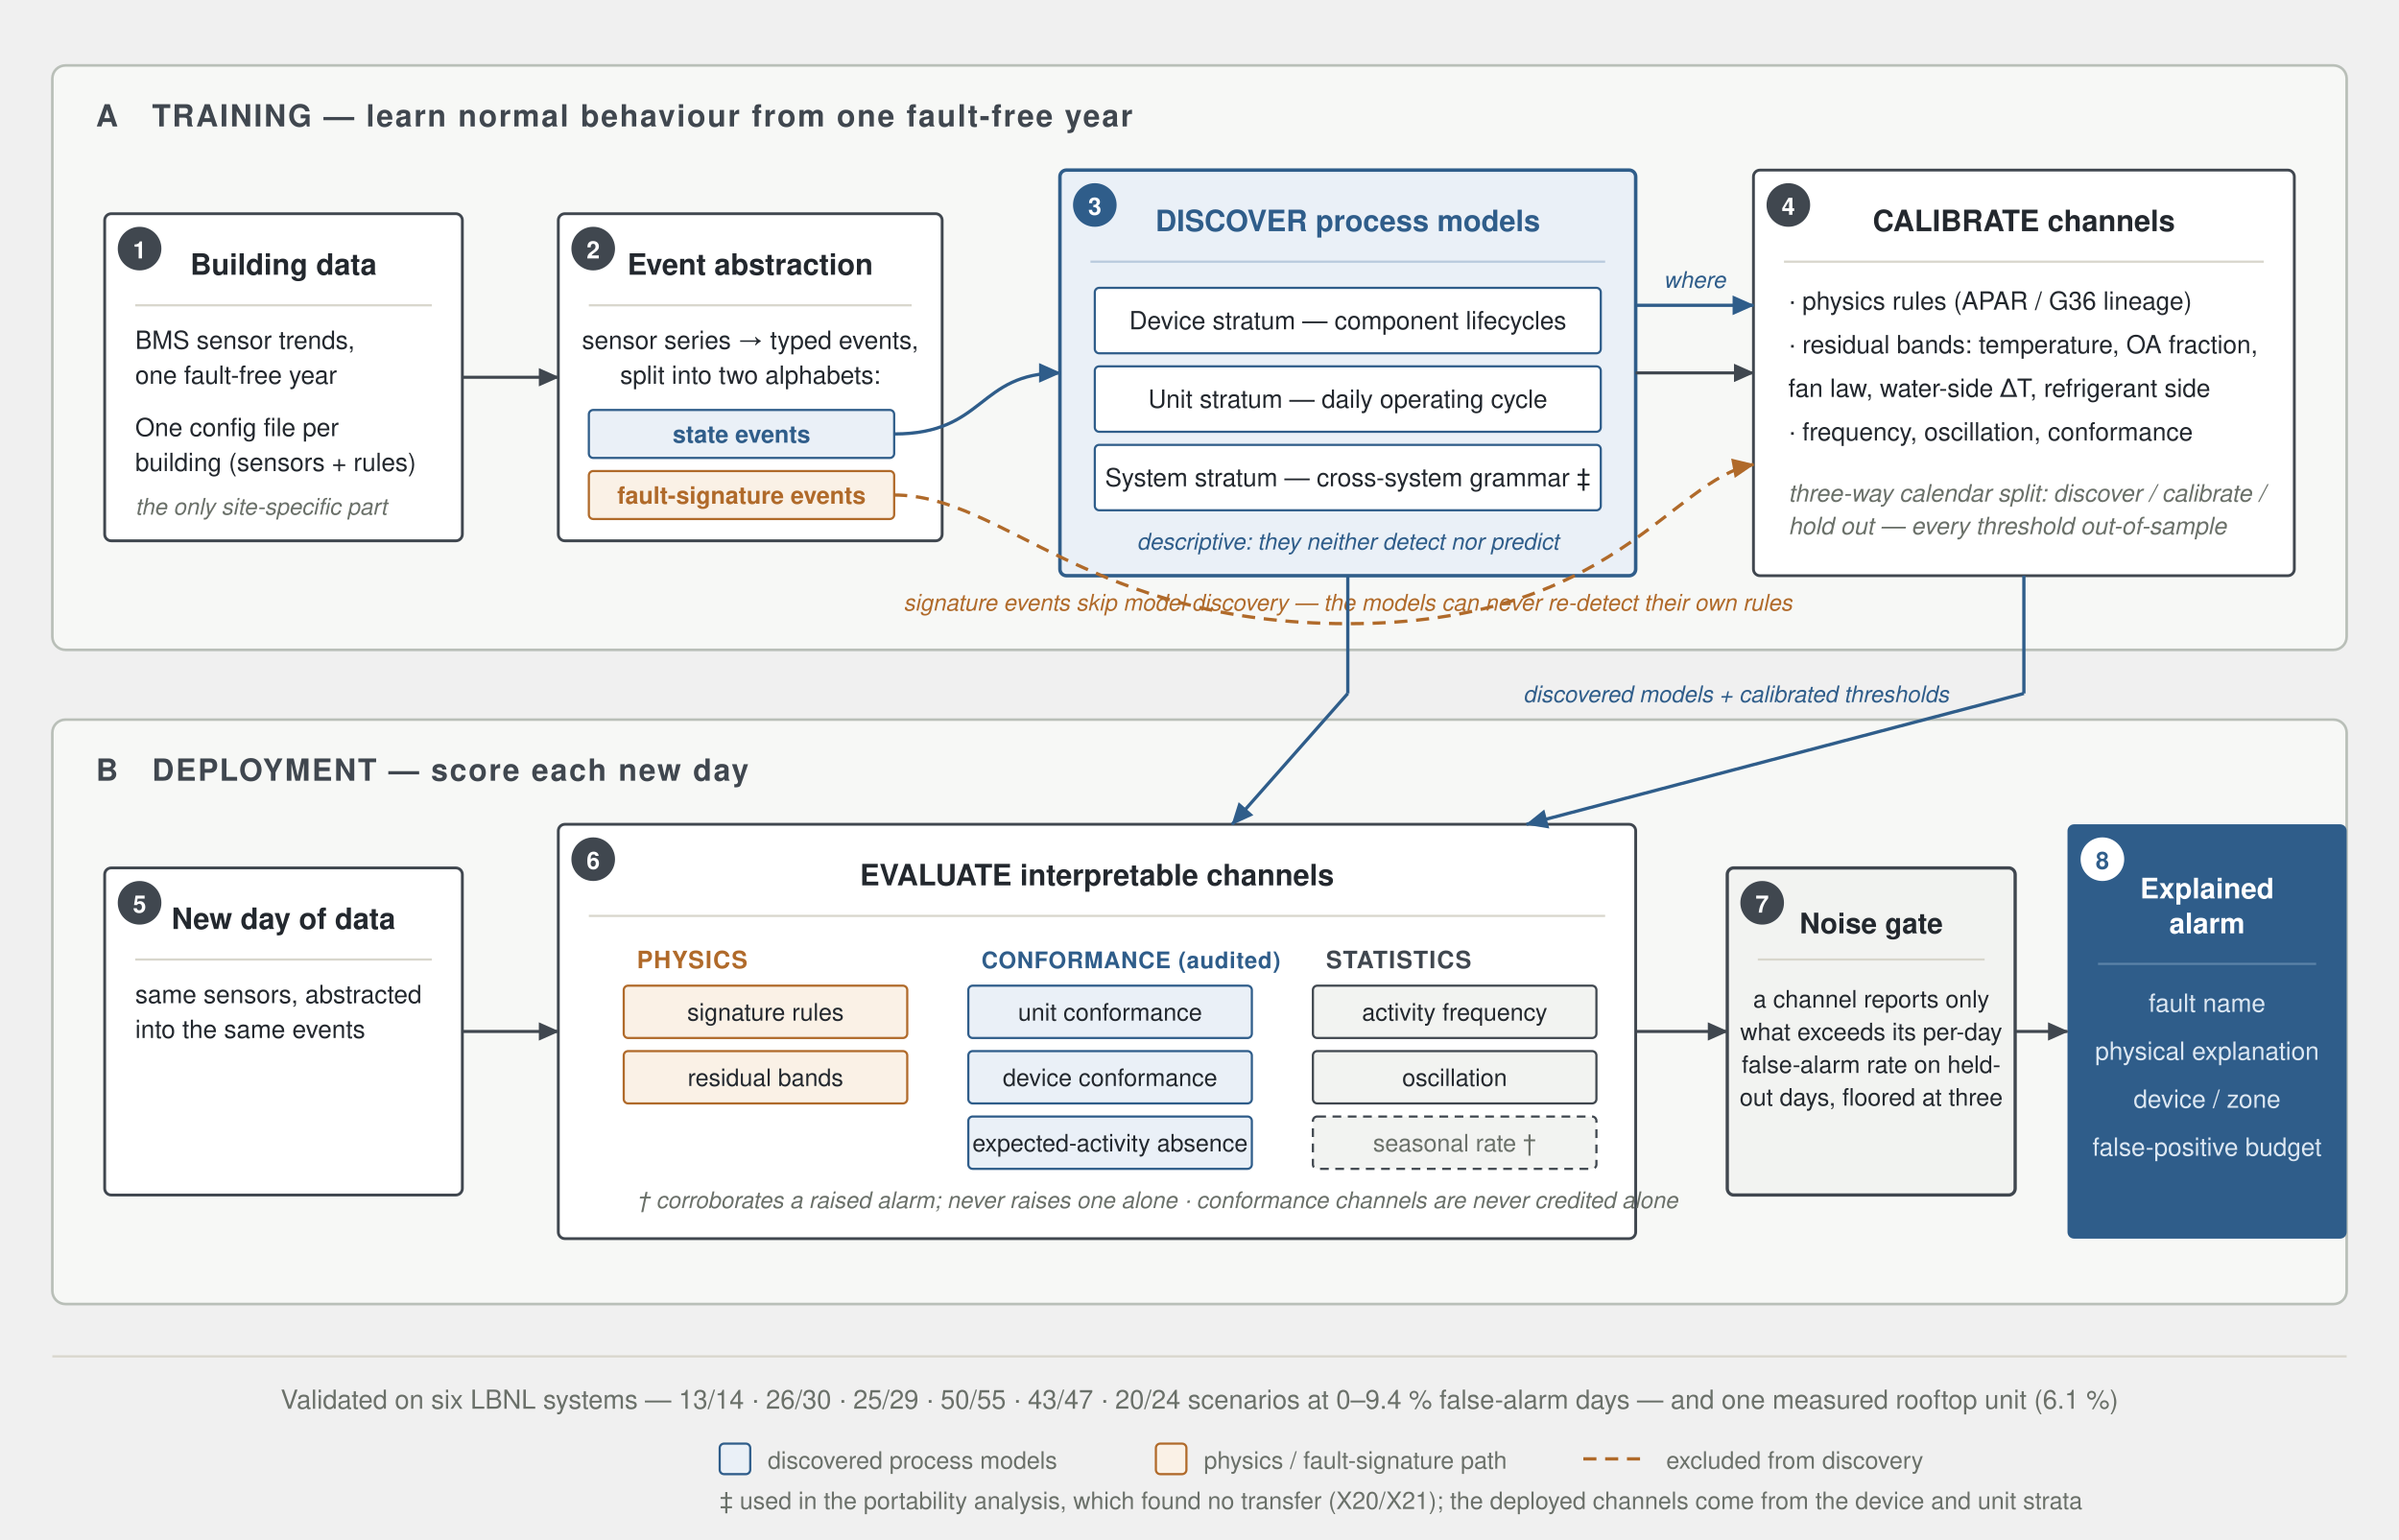
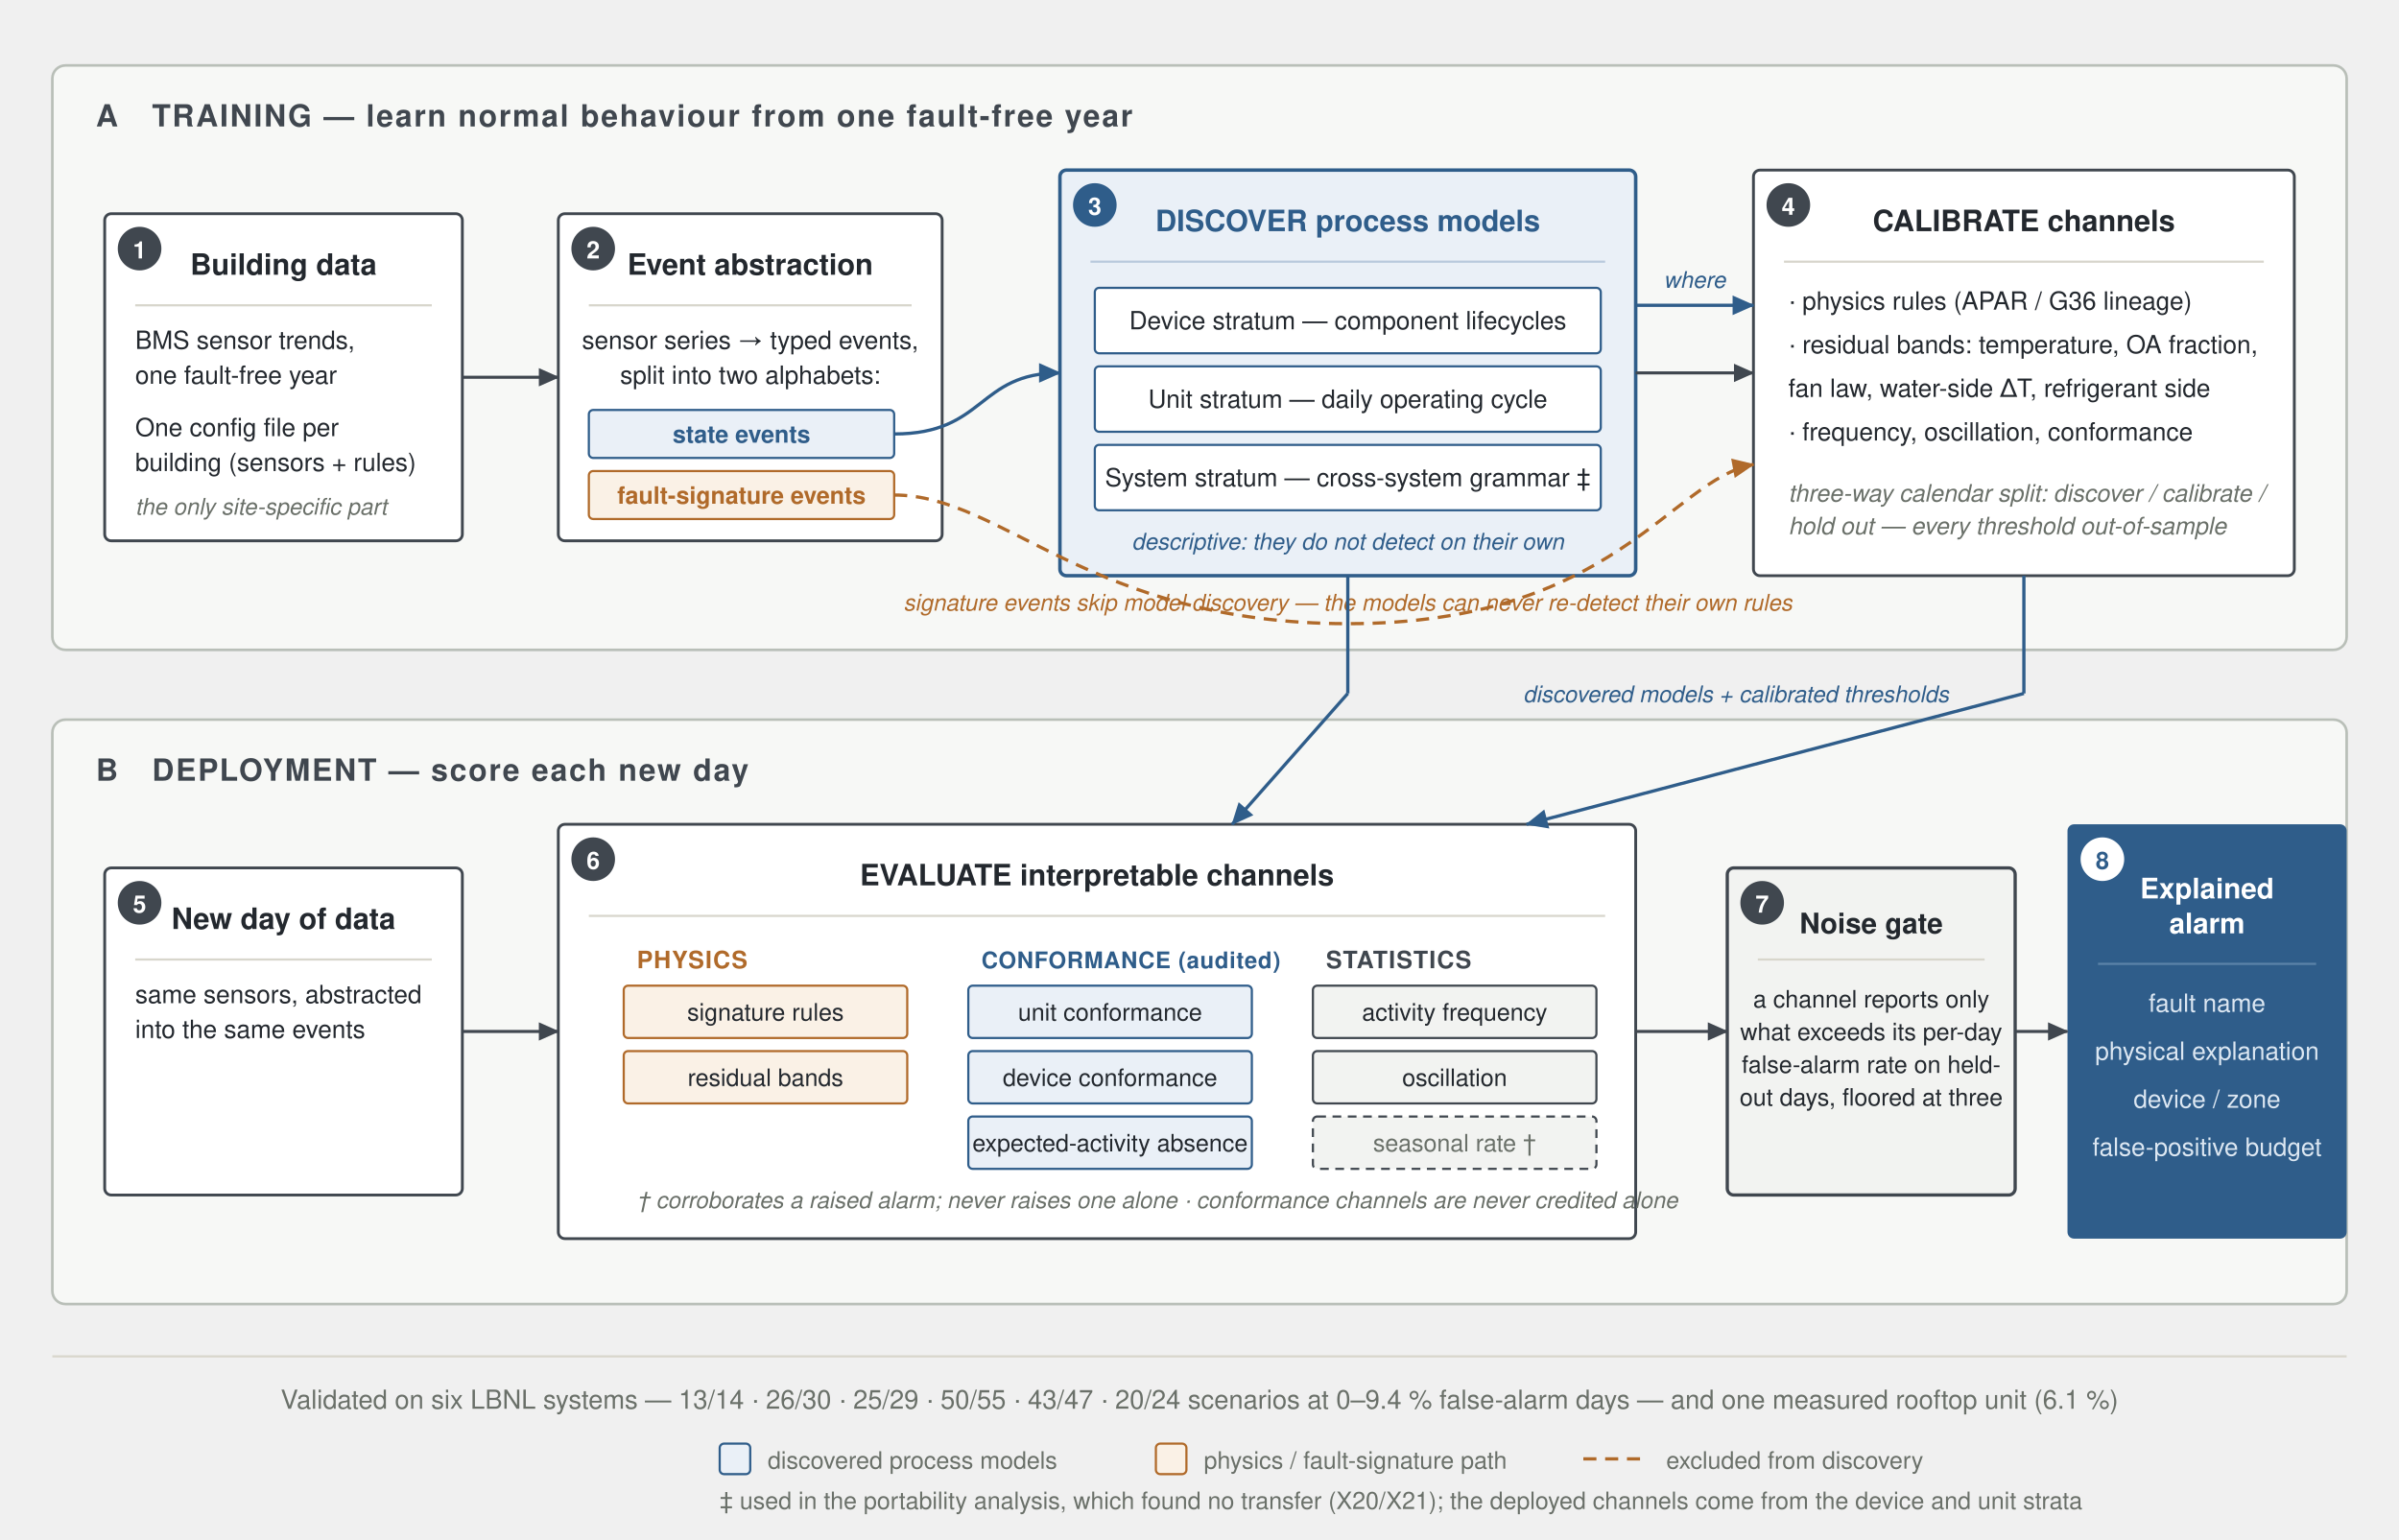
<svg xmlns="http://www.w3.org/2000/svg" viewBox="0 0 1100 706" width="1100" height="706" font-family="Helvetica Neue, Helvetica, Arial, sans-serif">
  <defs>
    <marker id="ar" viewBox="0 0 10 10" refX="8.5" refY="5" markerWidth="7.5" markerHeight="7.5" orient="auto">
      <path d="M0,1 L9,5 L0,9 Z" fill="#40474F" />
    </marker>
    <marker id="arB" viewBox="0 0 10 10" refX="8.5" refY="5" markerWidth="7.5" markerHeight="7.5" orient="auto">
      <path d="M0,1 L9,5 L0,9 Z" fill="#B06A2A" />
    </marker>
    <marker id="arBlue" viewBox="0 0 10 10" refX="8.5" refY="5" markerWidth="7.5" markerHeight="7.5" orient="auto">
      <path d="M0,1 L9,5 L0,9 Z" fill="#2F5D8A" />
    </marker>
  </defs>
  <rect x="24" y="30" width="1052" height="268" rx="6" fill="#F7F8F6" stroke="#B9BFB8" stroke-width="1.2" />
  <text x="44" y="58" font-size="14" font-weight="700" letter-spacing="0.8" fill="#40474F">A TRAINING — learn normal behaviour from one fault-free year</text>
  <g>
    <rect x="48" y="98" width="164" height="150" rx="3" fill="#FFFFFF" stroke="#40474F" stroke-width="1.3" />
    <circle cx="64" cy="114" r="10" fill="#40474F" />
    <text x="64" y="118.5" text-anchor="middle" font-size="11" font-weight="700" fill="#FFF">1</text>
    <text x="130" y="126" text-anchor="middle" font-size="13.5" font-weight="600" fill="#23282E">Building data</text>
    <line x1="62" y1="140" x2="198" y2="140" stroke="#D8D6CC" />
    <text x="62" y="160" font-size="11.5" fill="#23282E">BMS sensor trends,</text>
    <text x="62" y="176" font-size="11.5" fill="#23282E">one fault-free year</text>
    <text x="62" y="200" font-size="11.5" fill="#23282E">One config file per</text>
    <text x="62" y="216" font-size="11.5" fill="#23282E">building (sensors + rules)</text>
    <text x="62" y="236" font-size="10.5" font-style="italic" fill="#6A7069">the only site-specific part</text>
  </g>
  <g>
    <rect x="256" y="98" width="176" height="150" rx="3" fill="#FFFFFF" stroke="#40474F" stroke-width="1.3" />
    <circle cx="272" cy="114" r="10" fill="#40474F" />
    <text x="272" y="118.5" text-anchor="middle" font-size="11" font-weight="700" fill="#FFF">2</text>
    <text x="344" y="126" text-anchor="middle" font-size="13.5" font-weight="600" fill="#23282E">Event abstraction</text>
    <line x1="270" y1="140" x2="418" y2="140" stroke="#D8D6CC" />
    <text x="344" y="160" text-anchor="middle" font-size="11.5" fill="#23282E">sensor series → typed events,</text>
    <text x="344" y="176" text-anchor="middle" font-size="11.5" fill="#23282E">split into two alphabets:</text>
    <rect x="270" y="188" width="140" height="22" rx="2" fill="#EAF0F7" stroke="#2F5D8A" />
    <text x="340" y="203" text-anchor="middle" font-size="11" fill="#2F5D8A" font-weight="600">state events</text>
    <rect x="270" y="216" width="140" height="22" rx="2" fill="#FAF1E6" stroke="#B06A2A" />
    <text x="340" y="231" text-anchor="middle" font-size="11" fill="#B06A2A" font-weight="600">fault-signature events</text>
  </g>
  <g>
    <rect x="486" y="78" width="264" height="186" rx="3" fill="#EAF0F7" stroke="#2F5D8A" stroke-width="1.6" />
    <circle cx="502" cy="94" r="10" fill="#2F5D8A" />
    <text x="502" y="98.5" text-anchor="middle" font-size="11" font-weight="700" fill="#FFF">3</text>
    <text x="618" y="106" text-anchor="middle" font-size="13.5" font-weight="700" fill="#2F5D8A">DISCOVER  process models</text>
    <line x1="500" y1="120" x2="736" y2="120" stroke="#B9CADD" />
    <rect x="502" y="132" width="232" height="30" rx="2" fill="#FFFFFF" stroke="#2F5D8A" />
    <text x="618" y="151" text-anchor="middle" font-size="11.5" fill="#23282E">Device stratum — component lifecycles</text>
    <rect x="502" y="168" width="232" height="30" rx="2" fill="#FFFFFF" stroke="#2F5D8A" />
    <text x="618" y="187" text-anchor="middle" font-size="11.5" fill="#23282E">Unit stratum — daily operating cycle</text>
    <rect x="502" y="204" width="232" height="30" rx="2" fill="#FFFFFF" stroke="#2F5D8A" />
    <text x="618" y="223" text-anchor="middle" font-size="11.5" fill="#23282E">System stratum — cross-system grammar ‡</text>
-     <text x="618" y="252" text-anchor="middle" font-size="10.5" font-style="italic" fill="#2F5D8A">descriptive: they neither detect nor predict</text>
+     <text x="618" y="252" text-anchor="middle" font-size="10.5" font-style="italic" fill="#2F5D8A">descriptive: they do not detect on their own</text>
  </g>
  <g>
    <rect x="804" y="78" width="248" height="186" rx="3" fill="#FFFFFF" stroke="#40474F" stroke-width="1.3" />
    <circle cx="820" cy="94" r="10" fill="#40474F" />
    <text x="820" y="98.5" text-anchor="middle" font-size="11" font-weight="700" fill="#FFF">4</text>
    <text x="928" y="106" text-anchor="middle" font-size="13.5" font-weight="700" fill="#23282E">CALIBRATE  channels</text>
    <line x1="818" y1="120" x2="1038" y2="120" stroke="#D8D6CC" />
    <text x="820" y="142" font-size="11.5" fill="#23282E">· physics rules (APAR / G36 lineage)</text>
    <text x="820" y="162" font-size="11.5" fill="#23282E">· residual bands: temperature, OA fraction,</text>
    <text x="820" y="182" font-size="11.5" fill="#23282E">  fan law, water-side ΔT, refrigerant side</text>
    <text x="820" y="202" font-size="11.5" fill="#23282E">· frequency, oscillation, conformance</text>
    <text x="820" y="230" font-size="11" font-style="italic" fill="#6A7069">three-way calendar split: discover / calibrate /</text>
    <text x="820" y="245" font-size="11" font-style="italic" fill="#6A7069">hold out — every threshold out-of-sample</text>
  </g>
  <rect x="24" y="330" width="1052" height="268" rx="6" fill="#F7F8F6" stroke="#B9BFB8" stroke-width="1.2" />
  <text x="44" y="358" font-size="14" font-weight="700" letter-spacing="0.8" fill="#40474F">B DEPLOYMENT — score each new day</text>
  <g>
    <rect x="48" y="398" width="164" height="150" rx="3" fill="#FFFFFF" stroke="#40474F" stroke-width="1.3" />
    <circle cx="64" cy="414" r="10" fill="#40474F" />
    <text x="64" y="418.5" text-anchor="middle" font-size="11" font-weight="700" fill="#FFF">5</text>
    <text x="130" y="426" text-anchor="middle" font-size="13.5" font-weight="600" fill="#23282E">New day of data</text>
    <line x1="62" y1="440" x2="198" y2="440" stroke="#D8D6CC" />
    <text x="62" y="460" font-size="11.5" fill="#23282E">same sensors, abstracted</text>
    <text x="62" y="476" font-size="11.5" fill="#23282E">into the same events</text>
  </g>
  <g>
    <rect x="256" y="378" width="494" height="190" rx="3" fill="#FFFFFF" stroke="#40474F" stroke-width="1.3" />
    <circle cx="272" cy="394" r="10" fill="#40474F" />
    <text x="272" y="398.5" text-anchor="middle" font-size="11" font-weight="700" fill="#FFF">6</text>
    <text x="503" y="406" text-anchor="middle" font-size="13.5" font-weight="700" fill="#23282E">EVALUATE  interpretable channels</text>
    <line x1="270" y1="420" x2="736" y2="420" stroke="#D8D6CC" />
    <text x="292" y="444" font-size="11" font-weight="700" letter-spacing="0.5" fill="#B06A2A">PHYSICS</text>
    <rect x="286" y="452" width="130" height="24" rx="2" fill="#FAF1E6" stroke="#B06A2A" />
    <text x="351" y="468" text-anchor="middle" font-size="11" fill="#23282E">signature rules</text>
    <rect x="286" y="482" width="130" height="24" rx="2" fill="#FAF1E6" stroke="#B06A2A" />
    <text x="351" y="498" text-anchor="middle" font-size="11" fill="#23282E">residual bands</text>
    <text x="450" y="444" font-size="10.5" font-weight="700" letter-spacing="0.3" fill="#2F5D8A">CONFORMANCE (audited)</text>
    <rect x="444" y="452" width="130" height="24" rx="2" fill="#EAF0F7" stroke="#2F5D8A" />
    <text x="509" y="468" text-anchor="middle" font-size="11" fill="#23282E">unit conformance</text>
    <rect x="444" y="482" width="130" height="24" rx="2" fill="#EAF0F7" stroke="#2F5D8A" />
    <text x="509" y="498" text-anchor="middle" font-size="11" fill="#23282E">device conformance</text>
    <rect x="444" y="512" width="130" height="24" rx="2" fill="#EAF0F7" stroke="#2F5D8A" />
    <text x="509" y="528" text-anchor="middle" font-size="11" fill="#23282E">expected-activity absence</text>
    <text x="608" y="444" font-size="11" font-weight="700" letter-spacing="0.5" fill="#40474F">STATISTICS</text>
    <rect x="602" y="452" width="130" height="24" rx="2" fill="#F2F3F1" stroke="#40474F" />
    <text x="667" y="468" text-anchor="middle" font-size="11" fill="#23282E">activity frequency</text>
    <rect x="602" y="482" width="130" height="24" rx="2" fill="#F2F3F1" stroke="#40474F" />
    <text x="667" y="498" text-anchor="middle" font-size="11" fill="#23282E">oscillation</text>
    <rect x="602" y="512" width="130" height="24" rx="2" fill="#F2F3F1" stroke="#40474F" stroke-dasharray="4 3" />
    <text x="667" y="528" text-anchor="middle" font-size="11" fill="#6A7069">seasonal rate †</text>
    <text x="292" y="554" font-size="10.5" font-style="italic" fill="#6A7069">† corroborates a raised alarm; never raises one alone · conformance channels are never credited alone</text>
  </g>
  <g>
    <rect x="792" y="398" width="132" height="150" rx="3" fill="#F2F3F1" stroke="#40474F" stroke-width="1.5" />
    <circle cx="808" cy="414" r="10" fill="#40474F" />
    <text x="808" y="418.5" text-anchor="middle" font-size="11" font-weight="700" fill="#FFF">7</text>
    <text x="858" y="428" text-anchor="middle" font-size="13" font-weight="700" fill="#23282E">Noise gate</text>
    <line x1="806" y1="440" x2="910" y2="440" stroke="#D8D6CC" />
    <text x="858" y="462" text-anchor="middle" font-size="11" fill="#23282E">a channel reports only</text>
    <text x="858" y="477" text-anchor="middle" font-size="11" fill="#23282E">what exceeds its per-day</text>
    <text x="858" y="492" text-anchor="middle" font-size="11" fill="#23282E">false-alarm rate on held-</text>
    <text x="858" y="507" text-anchor="middle" font-size="11" fill="#23282E">out days, floored at three</text>
  </g>
  <g>
    <rect x="948" y="378" width="128" height="190" rx="3" fill="#2F5D8A" />
    <circle cx="964" cy="394" r="10" fill="#FFFFFF" />
    <text x="964" y="398.5" text-anchor="middle" font-size="11" font-weight="700" fill="#2F5D8A">8</text>
    <text x="1012" y="412" text-anchor="middle" font-size="13" font-weight="700" fill="#FFFFFF">Explained</text>
    <text x="1012" y="428" text-anchor="middle" font-size="13" font-weight="700" fill="#FFFFFF">alarm</text>
    <line x1="962" y1="442" x2="1062" y2="442" stroke="#5B82A8" />
    <text x="1012" y="464" text-anchor="middle" font-size="11.5" fill="#DCE7F2">fault name</text>
    <text x="1012" y="486" text-anchor="middle" font-size="11.5" fill="#DCE7F2">physical explanation</text>
    <text x="1012" y="508" text-anchor="middle" font-size="11.5" fill="#DCE7F2">device / zone</text>
    <text x="1012" y="530" text-anchor="middle" font-size="11.5" fill="#DCE7F2">false-positive budget</text>
  </g>
  <g stroke="#40474F" stroke-width="1.4" fill="none">
    <line x1="212" y1="173" x2="256" y2="173" marker-end="url(#ar)" />
    <line x1="750" y1="171" x2="804" y2="171" marker-end="url(#ar)" />
    <line x1="212" y1="473" x2="256" y2="473" marker-end="url(#ar)" />
    <line x1="750" y1="473" x2="792" y2="473" marker-end="url(#ar)" />
    <line x1="924" y1="473" x2="948" y2="473" marker-end="url(#ar)" />
  </g>
  <path d="M410,199 C452,199 448,171 486,171" stroke="#2F5D8A" stroke-width="1.5" fill="none" marker-end="url(#arBlue)" />
  <path d="M410,227 C460,227 500,286 618,286 C740,286 766,220 804,213" stroke="#B06A2A" stroke-width="1.5" stroke-dasharray="6 4" fill="none" marker-end="url(#arB)" />
  <text x="618" y="280" text-anchor="middle" font-size="10.5" font-style="italic" fill="#B06A2A">signature events skip model discovery — the models can never re-detect their own rules</text>
  <line x1="750" y1="140" x2="804" y2="140" stroke="#2F5D8A" stroke-width="1.5" marker-end="url(#arBlue)" />
  <text x="777" y="132" text-anchor="middle" font-size="10.5" font-style="italic" fill="#2F5D8A">where</text>
  <g stroke="#2F5D8A" stroke-width="1.5" fill="none">
    <line x1="618" y1="264" x2="618" y2="308" />
    <line x1="928" y1="264" x2="928" y2="308" />
    <path d="M618,308 L618,318 M928,308 L928,318" />
    <line x1="618" y1="318" x2="565" y2="378" marker-end="url(#arBlue)" />
    <line x1="928" y1="318" x2="700" y2="378" marker-end="url(#arBlue)" />
  </g>
  <text x="796" y="322" text-anchor="middle" font-size="10.5" font-style="italic" fill="#2F5D8A">discovered models + calibrated thresholds</text>
  <line x1="24" y1="622" x2="1076" y2="622" stroke="#D8D6CC" />
  <text x="550" y="646" text-anchor="middle" font-size="12" fill="#6A7069">Validated on six LBNL systems — 13/14 · 26/30 · 25/29 · 50/55 · 43/47 · 20/24 scenarios at 0–9.4 % false-alarm days — and one measured rooftop unit (6.1 %)</text>
  <g font-size="11" fill="#6A7069">
    <rect x="330" y="662" width="14" height="14" rx="2" fill="#EAF0F7" stroke="#2F5D8A" />
    <text x="352" y="673.5">discovered process models</text>
    <rect x="530" y="662" width="14" height="14" rx="2" fill="#FAF1E6" stroke="#B06A2A" />
    <text x="552" y="673.5">physics / fault-signature path</text>
    <line x1="726" y1="669" x2="756" y2="669" stroke="#B06A2A" stroke-width="1.5" stroke-dasharray="6 4" />
    <text x="764" y="673.5">excluded from discovery</text>
    <text x="330" y="692">‡ used in the portability analysis, which found no transfer (X20/X21); the deployed channels come from the device and unit strata</text>
  </g>
</svg>
